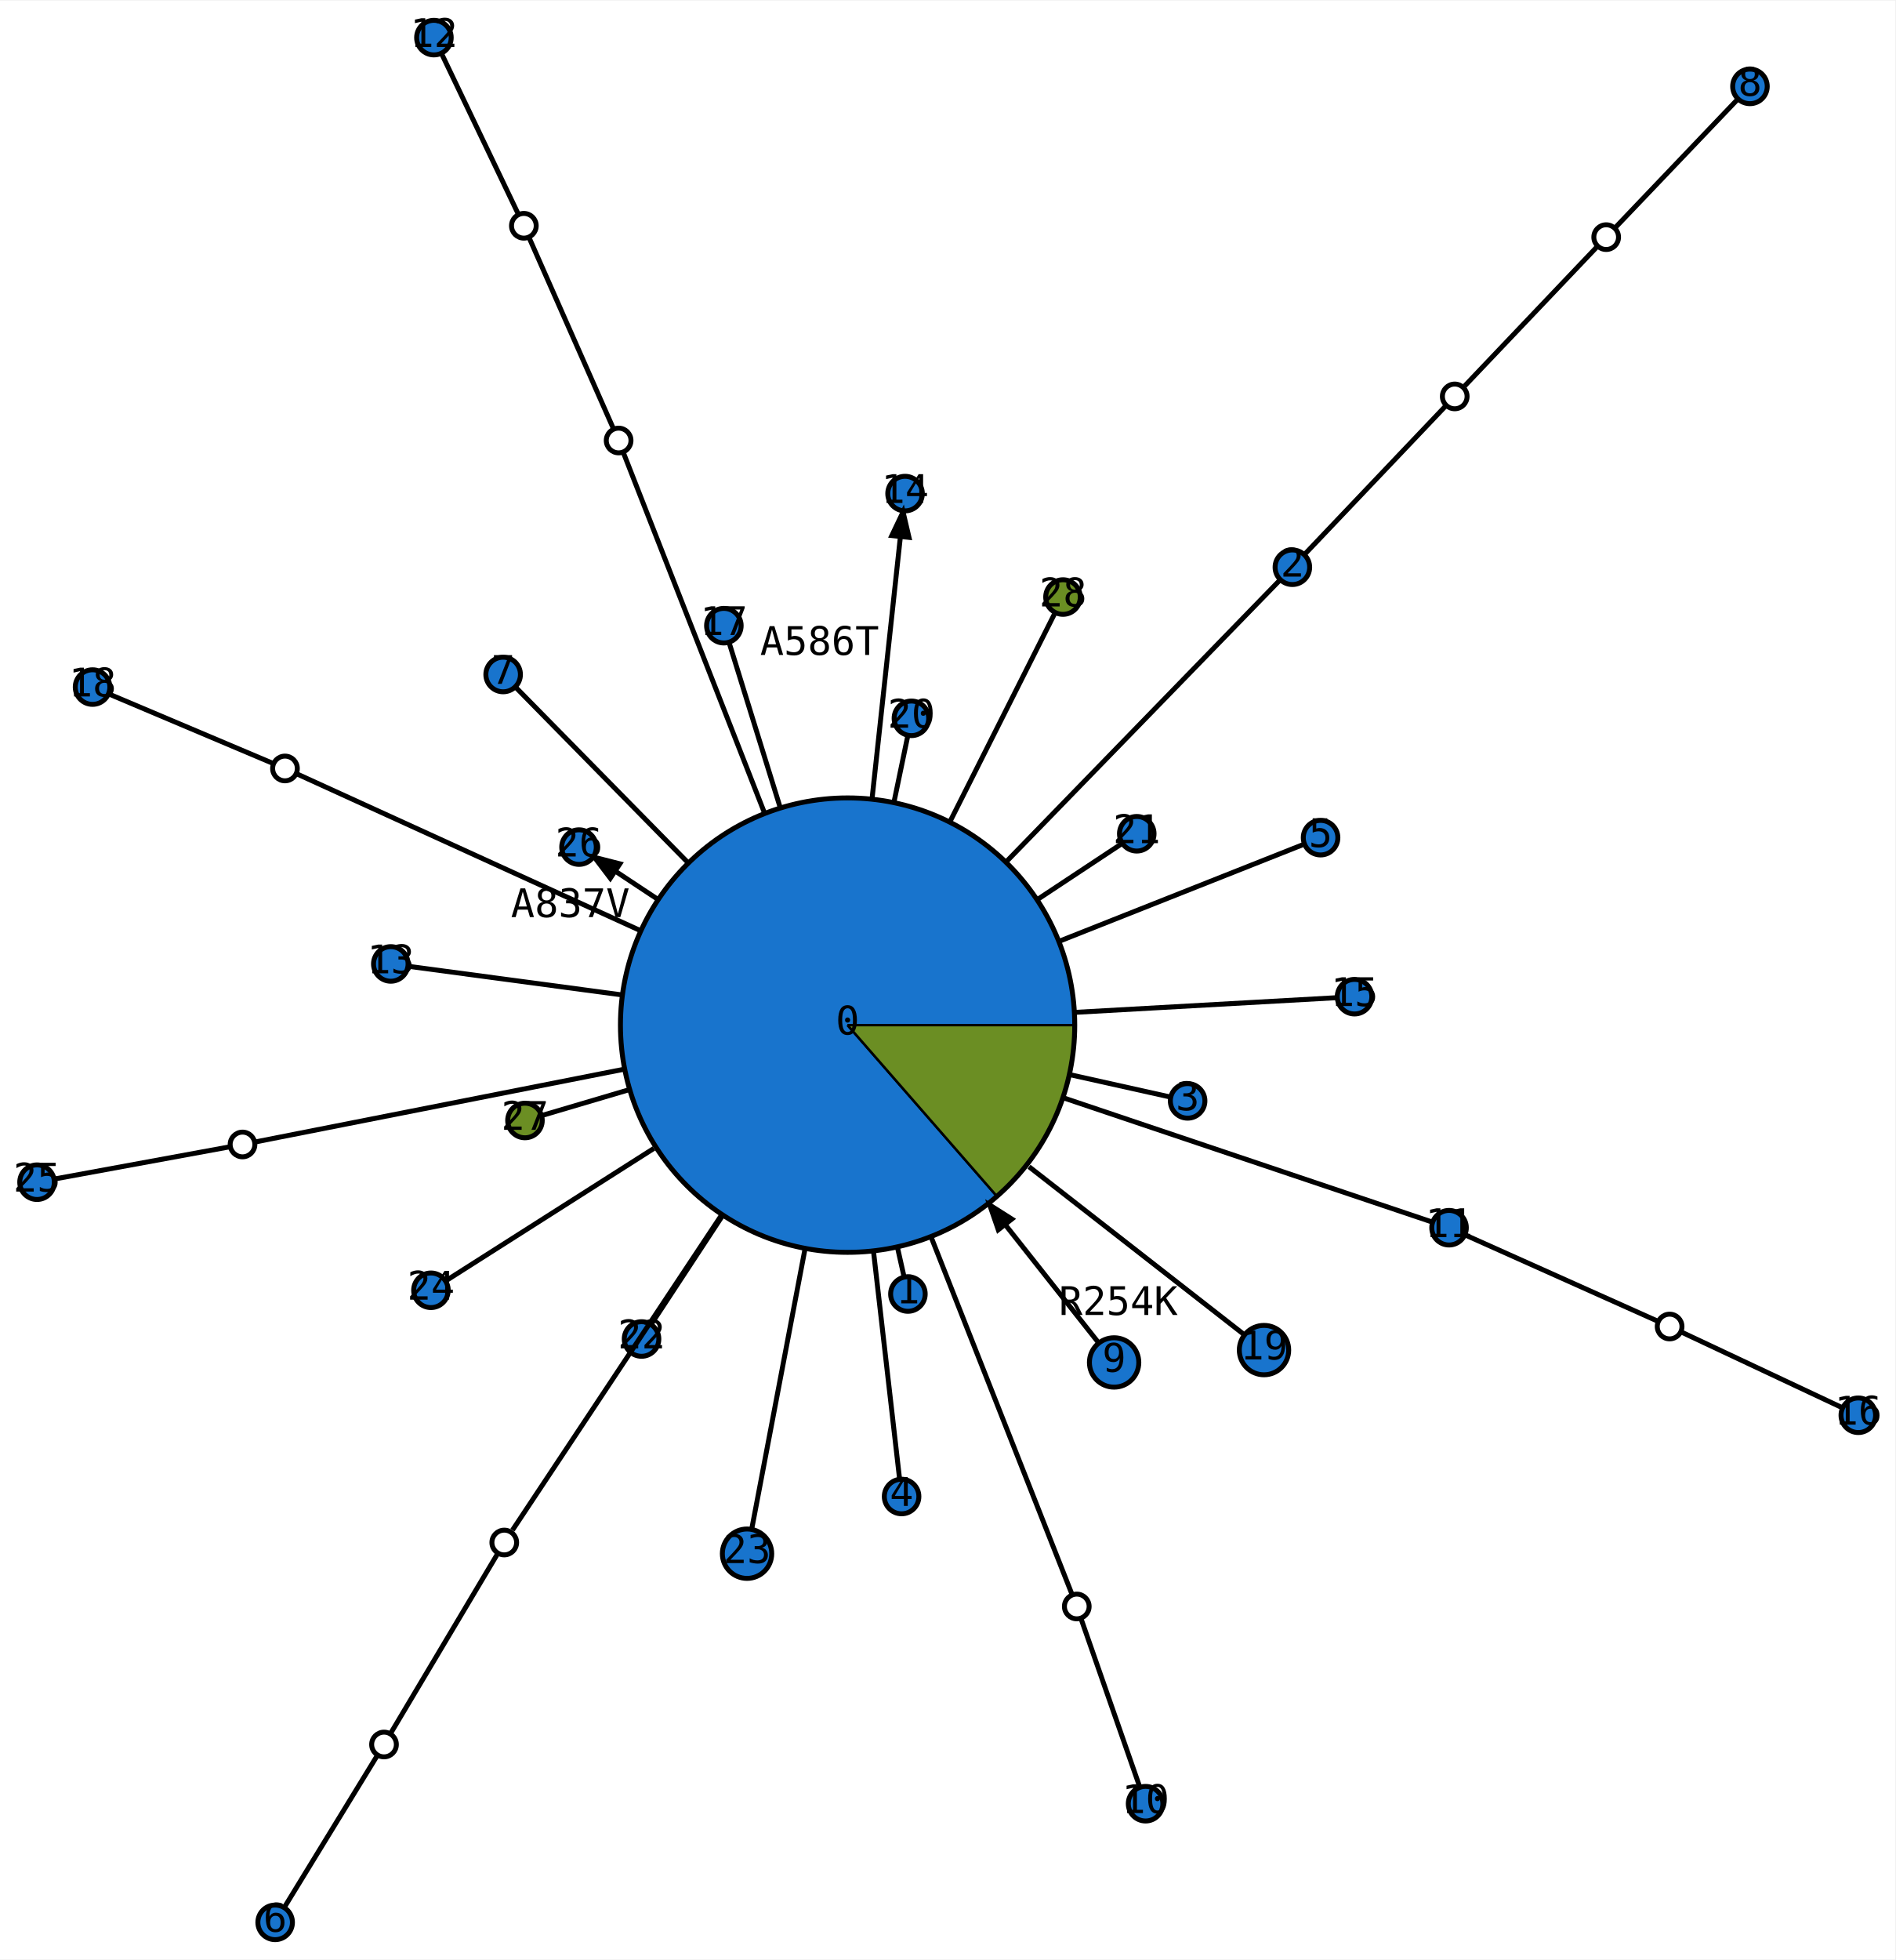
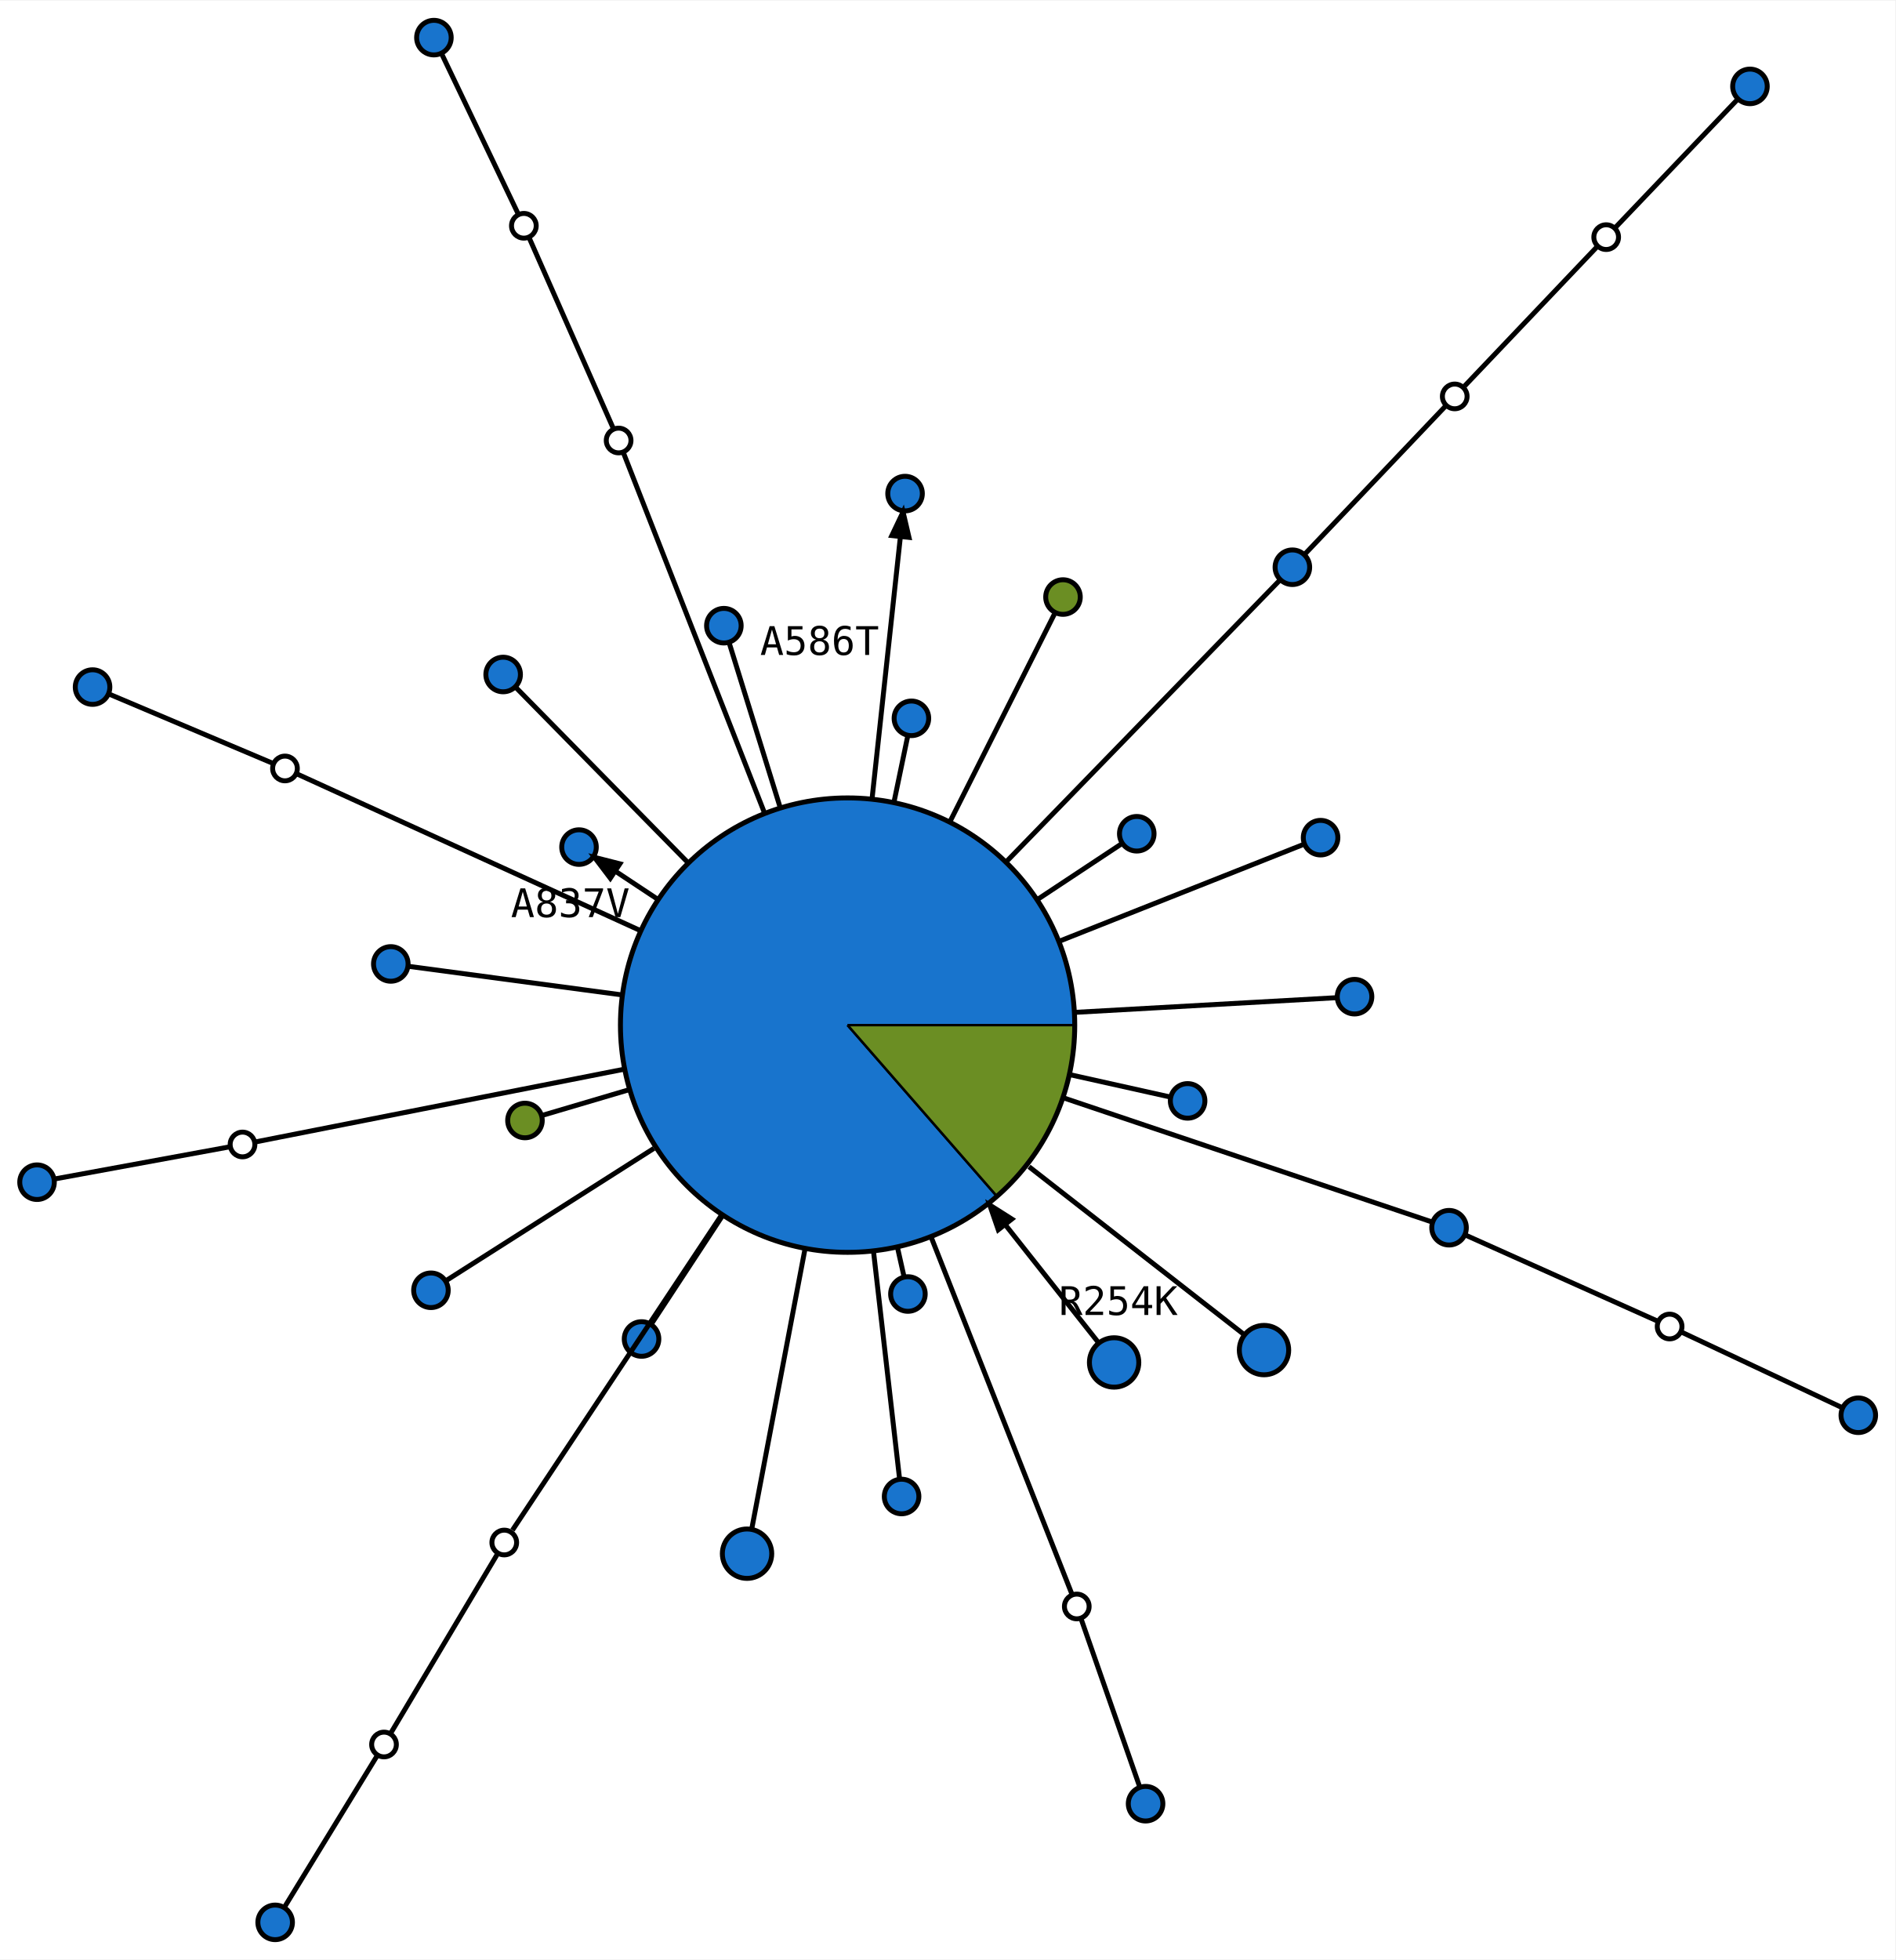
<svg xmlns="http://www.w3.org/2000/svg" width="384pt" height="397pt" viewBox="0.00 0.00 383.82 396.58">
  <g id="graph0" class="graph" transform="scale(1 1) rotate(0) translate(181.751 204.678)">
    <polygon fill="white" stroke="none" points="-181.751,191.898 -181.751,-204.678 202.072,-204.678 202.072,191.898 -181.751,191.898" />
    <g id="node1" class="node">
      <path fill="#1874cd" stroke="black" stroke-width="0.5" d="M-10.107,2.748C-10.107,2.748 35.893,2.748 35.893,2.748 35.893,1.447 35.837,0.146 35.727,-1.15 35.617,-2.446 35.452,-3.738 35.232,-5.02 35.012,-6.303 34.738,-7.575 34.411,-8.834 34.083,-10.093 33.702,-11.338 33.269,-12.565 32.836,-13.792 32.351,-15 31.815,-16.186 31.28,-17.372 30.694,-18.534 30.06,-19.67 29.426,-20.806 28.744,-21.915 28.016,-22.993 27.288,-24.072 26.514,-25.119 25.697,-26.131 24.881,-27.144 24.021,-28.122 23.121,-29.062 22.222,-30.002 21.282,-30.903 20.306,-31.763 19.33,-32.623 18.318,-33.442 17.272,-34.216 16.227,-34.991 15.149,-35.72 14.041,-36.403 12.934,-37.086 11.798,-37.722 10.637,-38.309 9.476,-38.896 8.29,-39.433 7.083,-39.919 5.876,-40.405 4.649,-40.84 3.406,-41.222 2.162,-41.605 0.903,-41.934 -0.369,-42.209 -1.641,-42.485 -2.923,-42.706 -4.214,-42.873 -5.504,-43.04 -6.801,-43.151 -8.101,-43.208 -9.401,-43.265 -10.703,-43.267 -12.002,-43.213 -13.303,-43.159 -14.6,-43.051 -15.89,-42.887 -17.181,-42.723 -18.465,-42.505 -19.737,-42.233 -21.009,-41.96 -22.269,-41.634 -23.514,-41.255 -24.759,-40.876 -25.986,-40.444 -27.195,-39.961 -28.402,-39.477 -29.59,-38.943 -30.752,-38.359 -31.915,-37.775 -33.052,-37.142 -34.161,-36.462 -35.27,-35.781 -36.35,-35.054 -37.398,-34.282 -38.445,-33.511 -39.459,-32.694 -40.437,-31.837 -41.416,-30.979 -42.357,-30.08 -43.259,-29.142 -44.161,-28.204 -45.023,-27.229 -45.842,-26.218 -46.661,-25.207 -47.438,-24.162 -48.168,-23.086 -48.899,-22.009 -49.584,-20.902 -50.22,-19.767 -50.857,-18.633 -51.446,-17.472 -51.984,-16.287 -52.523,-15.103 -53.011,-13.896 -53.447,-12.67 -53.883,-11.444 -54.267,-10.2 -54.597,-8.942 -54.928,-7.684 -55.205,-6.412 -55.428,-5.13 -55.651,-3.848 -55.819,-2.557 -55.932,-1.261 -56.046,0.035 -56.104,1.335 -56.107,2.637 -56.11,3.938 -56.058,5.238 -55.951,6.535 -55.844,7.832 -55.682,9.123 -55.465,10.406 -55.249,11.689 -54.978,12.962 -54.653,14.222 -54.329,15.482 -53.951,16.728 -53.521,17.956 -53.091,19.184 -52.609,20.393 -52.076,21.58 -51.543,22.767 -50.961,23.931 -50.329,25.069 -49.698,26.206 -49.018,27.317 -48.293,28.397 -47.568,29.477 -46.797,30.526 -45.982,31.541 -45.168,32.555 -44.311,33.535 -43.413,34.477 -42.516,35.419 -41.579,36.323 -40.605,37.185 -39.631,38.048 -38.62,38.869 -37.577,39.646 -36.533,40.423 -35.457,41.155 -34.351,41.841 -33.245,42.526 -32.111,43.165 -30.951,43.755 -29.791,44.344 -28.607,44.884 -27.401,45.373 -26.196,45.862 -24.97,46.3 -23.727,46.686 -22.484,47.071 -21.226,47.403 -19.955,47.682 -18.684,47.96 -17.402,48.185 -16.112,48.355 -14.822,48.524 -13.525,48.639 -12.225,48.699 -10.926,48.759 -9.624,48.764 -8.324,48.713 -7.024,48.663 -5.726,48.557 -4.435,48.397 -3.144,48.236 -1.86,48.021 -0.587,47.752 0.686,47.483 1.947,47.16 3.192,46.783 4.438,46.407 5.667,45.978 6.876,45.498 8.085,45.018 9.274,44.486 10.438,43.905 11.602,43.324 12.741,42.694 13.851,42.016 14.962,41.338 16.044,40.614 17.093,39.844 18.142,39.075 19.158,38.262 20.139,37.406 20.139,37.406 -10.107,2.748 -10.107,2.748" />
      <path fill="olivedrab" stroke="black" stroke-width="0.5" d="M-10.107,2.748C-10.107,2.748 20.139,37.406 20.139,37.406 21.371,36.331 22.545,35.19 23.656,33.989 24.767,32.788 25.813,31.529 26.79,30.217 27.767,28.905 28.673,27.542 29.505,26.133 30.337,24.724 31.092,23.273 31.769,21.783 32.446,20.294 33.043,18.77 33.558,17.217 34.072,15.664 34.504,14.085 34.85,12.486 35.196,10.888 35.457,9.272 35.631,7.645 35.805,6.019 35.893,4.384 35.893,2.748 35.893,2.748 -10.107,2.748 -10.107,2.748" />
      <ellipse fill="none" stroke="black" cx="-10.107" cy="2.748" rx="46" ry="46" />
-       <text text-anchor="middle" x="-10.107" y="4.648" font-family="monospace" font-size="8.00">0</text>
    </g>
    <g id="node2" class="node">
      <ellipse fill="#1874cd" stroke="black" cx="2.11" cy="57.186" rx="3.5" ry="3.5" />
-       <text text-anchor="middle" x="2.11" y="59.086" font-family="monospace" font-size="8.00">1</text>
    </g>
    <g id="edge1" class="edge">
      <path fill="none" stroke="black" d="M-0.018,47.703C0.497,49.995 0.944,51.99 1.295,53.551" />
    </g>
    <g id="node3" class="node">
      <ellipse fill="#1874cd" stroke="black" cx="79.967" cy="-89.954" rx="3.5" ry="3.5" />
-       <text text-anchor="middle" x="79.967" y="-88.054" font-family="monospace" font-size="8.00">2</text>
    </g>
    <g id="edge2" class="edge">
      <path fill="none" stroke="black" d="M22.157,-30.458C43.561,-52.486 69.16,-78.832 77.328,-87.238" />
    </g>
    <g id="node4" class="node">
      <ellipse fill="#1874cd" stroke="black" cx="58.754" cy="18.087" rx="3.5" ry="3.5" />
-       <text text-anchor="middle" x="58.754" y="19.987" font-family="monospace" font-size="8.00">3</text>
    </g>
    <g id="edge3" class="edge">
      <path fill="none" stroke="black" d="M35.056,12.808C43.574,14.706 51.118,16.386 55.298,17.317" />
    </g>
    <g id="node5" class="node">
      <ellipse fill="#1874cd" stroke="black" cx="0.83" cy="98.182" rx="3.5" ry="3.5" />
-       <text text-anchor="middle" x="0.83" y="100.082" font-family="monospace" font-size="8.00">4</text>
    </g>
    <g id="edge4" class="edge">
      <path fill="none" stroke="black" d="M-4.863,48.508C-2.714,67.26 -0.519,86.416 0.393,94.365" />
    </g>
    <g id="node6" class="node">
      <ellipse fill="#1874cd" stroke="black" cx="85.678" cy="-35.205" rx="3.5" ry="3.5" />
-       <text text-anchor="middle" x="85.678" y="-33.305" font-family="monospace" font-size="8.00">5</text>
    </g>
    <g id="edge5" class="edge">
      <path fill="none" stroke="black" d="M32.742,-14.23C52.667,-22.125 73.769,-30.486 82.047,-33.767" />
    </g>
    <g id="node8" class="node">
      <ellipse fill="#1874cd" stroke="black" cx="-79.86" cy="-68.239" rx="3.5" ry="3.5" />
-       <text text-anchor="middle" x="-79.86" y="-66.339" font-family="monospace" font-size="8.00">7</text>
    </g>
    <g id="edge9" class="edge">
      <path fill="none" stroke="black" d="M-42.533,-30.252C-56.764,-44.734 -71.542,-59.773 -77.326,-65.66" />
    </g>
    <g id="node12" class="node">
      <ellipse fill="#1874cd" stroke="black" cx="111.694" cy="43.764" rx="3.5" ry="3.5" />
-       <text text-anchor="middle" x="111.694" y="45.664" font-family="monospace" font-size="8.00">11</text>
    </g>
    <g id="edge13" class="edge">
      <path fill="none" stroke="black" d="M33.522,17.44C62.465,27.186 97.081,38.843 108.125,42.562" />
    </g>
    <g id="node14" class="node">
      <ellipse fill="#1874cd" stroke="black" cx="-102.61" cy="-9.64" rx="3.5" ry="3.5" />
-       <text text-anchor="middle" x="-102.61" y="-7.74" font-family="monospace" font-size="8.00">13</text>
    </g>
    <g id="edge17" class="edge">
      <path fill="none" stroke="black" d="M-55.816,-3.373C-73.659,-5.763 -91.609,-8.167 -99.044,-9.162" />
    </g>
    <g id="node15" class="node">
      <ellipse fill="#1874cd" stroke="black" cx="1.531" cy="-104.864" rx="3.5" ry="3.5" />
-       <text text-anchor="middle" x="1.531" y="-102.964" font-family="monospace" font-size="8.00">14</text>
    </g>
    <g id="edge18" class="edge">
      <path fill="none" stroke="black" d="M-5.138,-43.201C-2.991,-63.049 -0.687,-84.355 0.572,-96" />
      <polygon fill="black" stroke="black" points="-1.148,-96.367 1.129,-101.15 2.331,-95.991 -1.148,-96.367" />
      <text text-anchor="middle" x="-15.783" y="-72.201" font-family="monospace" font-size="8.00">A586T</text>
    </g>
    <g id="node16" class="node">
      <ellipse fill="#1874cd" stroke="black" cx="92.557" cy="-3.012" rx="3.5" ry="3.5" />
-       <text text-anchor="middle" x="92.557" y="-1.112" font-family="monospace" font-size="8.00">15</text>
    </g>
    <g id="edge19" class="edge">
      <path fill="none" stroke="black" d="M36.119,0.154C57.621,-1.052 80.329,-2.326 88.953,-2.81" />
    </g>
    <g id="node18" class="node">
      <ellipse fill="#1874cd" stroke="black" cx="-35.162" cy="-78.121" rx="3.5" ry="3.5" />
-       <text text-anchor="middle" x="-35.162" y="-76.221" font-family="monospace" font-size="8.00">17</text>
    </g>
    <g id="edge20" class="edge">
      <path fill="none" stroke="black" d="M-23.808,-41.472C-28.103,-55.337 -32.213,-68.603 -34.094,-74.672" />
    </g>
    <g id="node20" class="node">
      <ellipse fill="#1874cd" stroke="black" cx="74.221" cy="68.539" rx="5" ry="5" />
-       <text text-anchor="middle" x="74.221" y="70.439" font-family="monospace" font-size="8.00">19</text>
    </g>
    <g id="edge23" class="edge">
      <path fill="none" stroke="black" d="M26.635,31.414C43.678,44.711 61.924,58.945 69.981,65.231" />
    </g>
    <g id="node21" class="node">
      <ellipse fill="#1874cd" stroke="black" cx="2.819" cy="-59.365" rx="3.5" ry="3.5" />
-       <text text-anchor="middle" x="2.819" y="-57.465" font-family="monospace" font-size="8.00">20</text>
    </g>
    <g id="edge24" class="edge">
      <path fill="none" stroke="black" d="M-0.713,-42.393C0.415,-47.811 1.391,-52.504 2.03,-55.573" />
    </g>
    <g id="node22" class="node">
      <ellipse fill="#1874cd" stroke="black" cx="48.454" cy="-35.995" rx="3.5" ry="3.5" />
-       <text text-anchor="middle" x="48.454" y="-34.095" font-family="monospace" font-size="8.00">21</text>
    </g>
    <g id="edge25" class="edge">
      <path fill="none" stroke="black" d="M28.301,-22.662C35.544,-27.454 41.96,-31.698 45.515,-34.05" />
    </g>
    <g id="node23" class="node">
      <ellipse fill="#1874cd" stroke="black" cx="-51.831" cy="66.293" rx="3.5" ry="3.5" />
-       <text text-anchor="middle" x="-51.831" y="68.193" font-family="monospace" font-size="8.00">22</text>
    </g>
    <g id="edge26" class="edge">
      <path fill="none" stroke="black" d="M-35.58,41.543C-41.552,50.639 -46.993,58.926 -49.811,63.217" />
    </g>
    <g id="node24" class="node">
      <ellipse fill="#1874cd" stroke="black" cx="-30.468" cy="109.759" rx="5" ry="5" />
-       <text text-anchor="middle" x="-30.468" y="111.659" font-family="monospace" font-size="8.00">23</text>
    </g>
    <g id="edge27" class="edge">
      <path fill="none" stroke="black" d="M-18.742,48.13C-22.947,70.233 -27.513,94.228 -29.478,104.555" />
    </g>
    <g id="node25" class="node">
      <ellipse fill="#1874cd" stroke="black" cx="-94.481" cy="56.43" rx="3.5" ry="3.5" />
-       <text text-anchor="middle" x="-94.481" y="58.33" font-family="monospace" font-size="8.00">24</text>
    </g>
    <g id="edge28" class="edge">
      <path fill="none" stroke="black" d="M-49.33,27.703C-66.544,38.655 -84.419,50.028 -91.415,54.479" />
    </g>
    <g id="node27" class="node">
      <ellipse fill="#1874cd" stroke="black" cx="-64.496" cy="-33.296" rx="3.5" ry="3.5" />
-       <text text-anchor="middle" x="-64.496" y="-31.396" font-family="monospace" font-size="8.00">26</text>
    </g>
    <g id="edge31" class="edge">
      <path fill="none" stroke="black" d="M-48.472,-22.677C-51.644,-24.779 -54.572,-26.72 -57.032,-28.35" />
      <polygon fill="black" stroke="black" points="-58.155,-26.995 -61.356,-31.216 -56.222,-29.913 -58.155,-26.995" />
      <text text-anchor="middle" x="-66.252" y="-19.113" font-family="monospace" font-size="8.00">A837V</text>
    </g>
    <g id="node28" class="node">
      <ellipse fill="olivedrab" stroke="black" cx="-75.44" cy="22.054" rx="3.5" ry="3.5" />
-       <text text-anchor="middle" x="-75.44" y="23.954" font-family="monospace" font-size="8.00">27</text>
    </g>
    <g id="edge32" class="edge">
      <path fill="none" stroke="black" d="M-54.409,15.839C-61.691,17.991 -68.085,19.881 -71.858,20.996" />
    </g>
    <g id="node29" class="node">
      <ellipse fill="olivedrab" stroke="black" cx="33.514" cy="-83.919" rx="3.5" ry="3.5" />
-       <text text-anchor="middle" x="33.514" y="-82.019" font-family="monospace" font-size="8.00">28</text>
    </g>
    <g id="edge33" class="edge">
      <path fill="none" stroke="black" d="M10.681,-38.555C19.283,-55.645 28.097,-73.158 31.756,-80.428" />
    </g>
    <g id="node30" class="node">
      <ellipse fill="white" stroke="black" cx="-79.634" cy="107.496" rx="2.5" ry="2.5" />
    </g>
    <g id="edge6" class="edge">
      <path fill="none" stroke="black" d="M-35.602,41.158C-52.344,66.382 -72.181,96.268 -77.971,104.991" />
    </g>
    <g id="node32" class="node">
      <ellipse fill="white" stroke="black" cx="36.306" cy="120.444" rx="2.5" ry="2.5" />
    </g>
    <g id="edge11" class="edge">
      <path fill="none" stroke="black" d="M6.78,45.572C18.081,74.229 31.546,108.374 35.295,117.879" />
    </g>
    <g id="node33" class="node">
      <ellipse fill="white" stroke="black" cx="-56.474" cy="-115.613" rx="2.5" ry="2.5" />
    </g>
    <g id="edge14" class="edge">
      <path fill="none" stroke="black" d="M-26.978,-40.318C-38.267,-69.137 -51.719,-103.474 -55.463,-113.033" />
    </g>
    <g id="node35" class="node">
      <ellipse fill="white" stroke="black" cx="-124.041" cy="-49.215" rx="2.5" ry="2.5" />
    </g>
    <g id="edge21" class="edge">
      <path fill="none" stroke="black" d="M-52.208,-16.454C-79.846,-29.059 -112.503,-43.953 -121.589,-48.097" />
    </g>
    <g id="node36" class="node">
      <ellipse fill="white" stroke="black" cx="-132.64" cy="26.911" rx="2.5" ry="2.5" />
    </g>
    <g id="edge29" class="edge">
      <path fill="none" stroke="black" d="M-55.386,11.677C-85.11,17.538 -120.232,24.464 -130.004,26.391" />
    </g>
    <g id="node37" class="node">
      <ellipse fill="white" stroke="black" cx="112.846" cy="-124.538" rx="2.5" ry="2.5" />
    </g>
    <g id="edge34" class="edge">
      <path fill="none" stroke="black" d="M82.547,-92.668C88.966,-99.419 105.532,-116.845 111.037,-122.635" />
    </g>
    <g id="node7" class="node">
      <ellipse fill="#1874cd" stroke="black" cx="-126.03" cy="184.398" rx="3.5" ry="3.5" />
-       <text text-anchor="middle" x="-126.03" y="186.298" font-family="monospace" font-size="8.00">6</text>
    </g>
    <g id="node9" class="node">
      <ellipse fill="#1874cd" stroke="black" cx="172.631" cy="-187.304" rx="3.5" ry="3.5" />
-       <text text-anchor="middle" x="172.631" y="-185.404" font-family="monospace" font-size="8.00">8</text>
    </g>
    <g id="node10" class="node">
      <ellipse fill="#1874cd" stroke="black" cx="43.866" cy="71.041" rx="5" ry="5" />
-       <text text-anchor="middle" x="43.866" y="72.941" font-family="monospace" font-size="8.00">9</text>
    </g>
    <g id="edge10" class="edge">
      <path fill="none" stroke="black" d="M40.651,66.973C36.684,61.954 29.51,52.876 21.78,43.096" />
      <polygon fill="black" stroke="black" points="20.406,44.18 18.679,39.172 23.152,42.01 20.406,44.18" />
      <text text-anchor="middle" x="44.716" y="61.434" font-family="monospace" font-size="8.00">R254K</text>
    </g>
    <g id="node11" class="node">
      <ellipse fill="#1874cd" stroke="black" cx="50.24" cy="160.376" rx="3.5" ry="3.5" />
-       <text text-anchor="middle" x="50.24" y="162.276" font-family="monospace" font-size="8.00">10</text>
    </g>
    <g id="node39" class="node">
      <ellipse fill="white" stroke="black" cx="156.362" cy="63.767" rx="2.5" ry="2.5" />
    </g>
    <g id="edge37" class="edge">
      <path fill="none" stroke="black" d="M114.907,45.203C123.388,49.001 146.252,59.24 153.861,62.647" />
    </g>
    <g id="node13" class="node">
      <ellipse fill="#1874cd" stroke="black" cx="-93.879" cy="-197.178" rx="3.5" ry="3.5" />
-       <text text-anchor="middle" x="-93.879" y="-195.278" font-family="monospace" font-size="8.00">12</text>
    </g>
    <g id="node17" class="node">
      <ellipse fill="#1874cd" stroke="black" cx="194.572" cy="81.732" rx="3.5" ry="3.5" />
-       <text text-anchor="middle" x="194.572" y="83.632" font-family="monospace" font-size="8.00">16</text>
    </g>
    <g id="node19" class="node">
      <ellipse fill="#1874cd" stroke="black" cx="-163.008" cy="-65.692" rx="3.5" ry="3.5" />
-       <text text-anchor="middle" x="-163.008" y="-63.792" font-family="monospace" font-size="8.00">18</text>
    </g>
    <g id="node26" class="node">
      <ellipse fill="#1874cd" stroke="black" cx="-174.251" cy="34.548" rx="3.5" ry="3.5" />
-       <text text-anchor="middle" x="-174.251" y="36.448" font-family="monospace" font-size="8.00">25</text>
    </g>
    <g id="node31" class="node">
      <ellipse fill="white" stroke="black" cx="-103.986" cy="148.39" rx="2.5" ry="2.5" />
    </g>
    <g id="edge7" class="edge">
      <path fill="none" stroke="black" d="M-80.943,109.695C-85.132,116.729 -98.186,138.65 -102.549,145.977" />
    </g>
    <g id="edge8" class="edge">
      <path fill="none" stroke="black" d="M-105.432,150.752C-109.264,157.011 -119.68,174.026 -124.054,181.171" />
    </g>
    <g id="edge12" class="edge">
      <path fill="none" stroke="black" d="M37.22,123.064C39.642,130.005 46.226,148.874 48.991,156.797" />
    </g>
    <g id="node34" class="node">
      <ellipse fill="white" stroke="black" cx="-75.665" cy="-159.084" rx="2.5" ry="2.5" />
    </g>
    <g id="edge15" class="edge">
      <path fill="none" stroke="black" d="M-57.506,-117.95C-60.807,-125.428 -71.094,-148.73 -74.532,-156.519" />
    </g>
    <g id="edge16" class="edge">
      <path fill="none" stroke="black" d="M-76.86,-161.583C-80.025,-168.204 -88.632,-186.206 -92.246,-193.764" />
    </g>
    <g id="edge22" class="edge">
      <path fill="none" stroke="black" d="M-126.598,-50.297C-133.37,-53.16 -151.784,-60.946 -159.516,-64.215" />
    </g>
    <g id="edge30" class="edge">
      <path fill="none" stroke="black" d="M-135.371,27.412C-142.603,28.739 -162.266,32.348 -170.522,33.864" />
    </g>
    <g id="node38" class="node">
      <ellipse fill="white" stroke="black" cx="143.516" cy="-156.785" rx="2.5" ry="2.5" />
    </g>
    <g id="edge35" class="edge">
      <path fill="none" stroke="black" d="M114.858,-126.654C120.508,-132.595 136.453,-149.36 141.768,-154.947" />
    </g>
    <g id="edge36" class="edge">
      <path fill="none" stroke="black" d="M145.426,-158.788C150.486,-164.092 164.244,-178.513 170.021,-184.569" />
    </g>
    <g id="edge38" class="edge">
      <path fill="none" stroke="black" d="M158.869,64.946C165.51,68.069 183.566,76.558 191.147,80.122" />
    </g>
  </g>
</svg>
